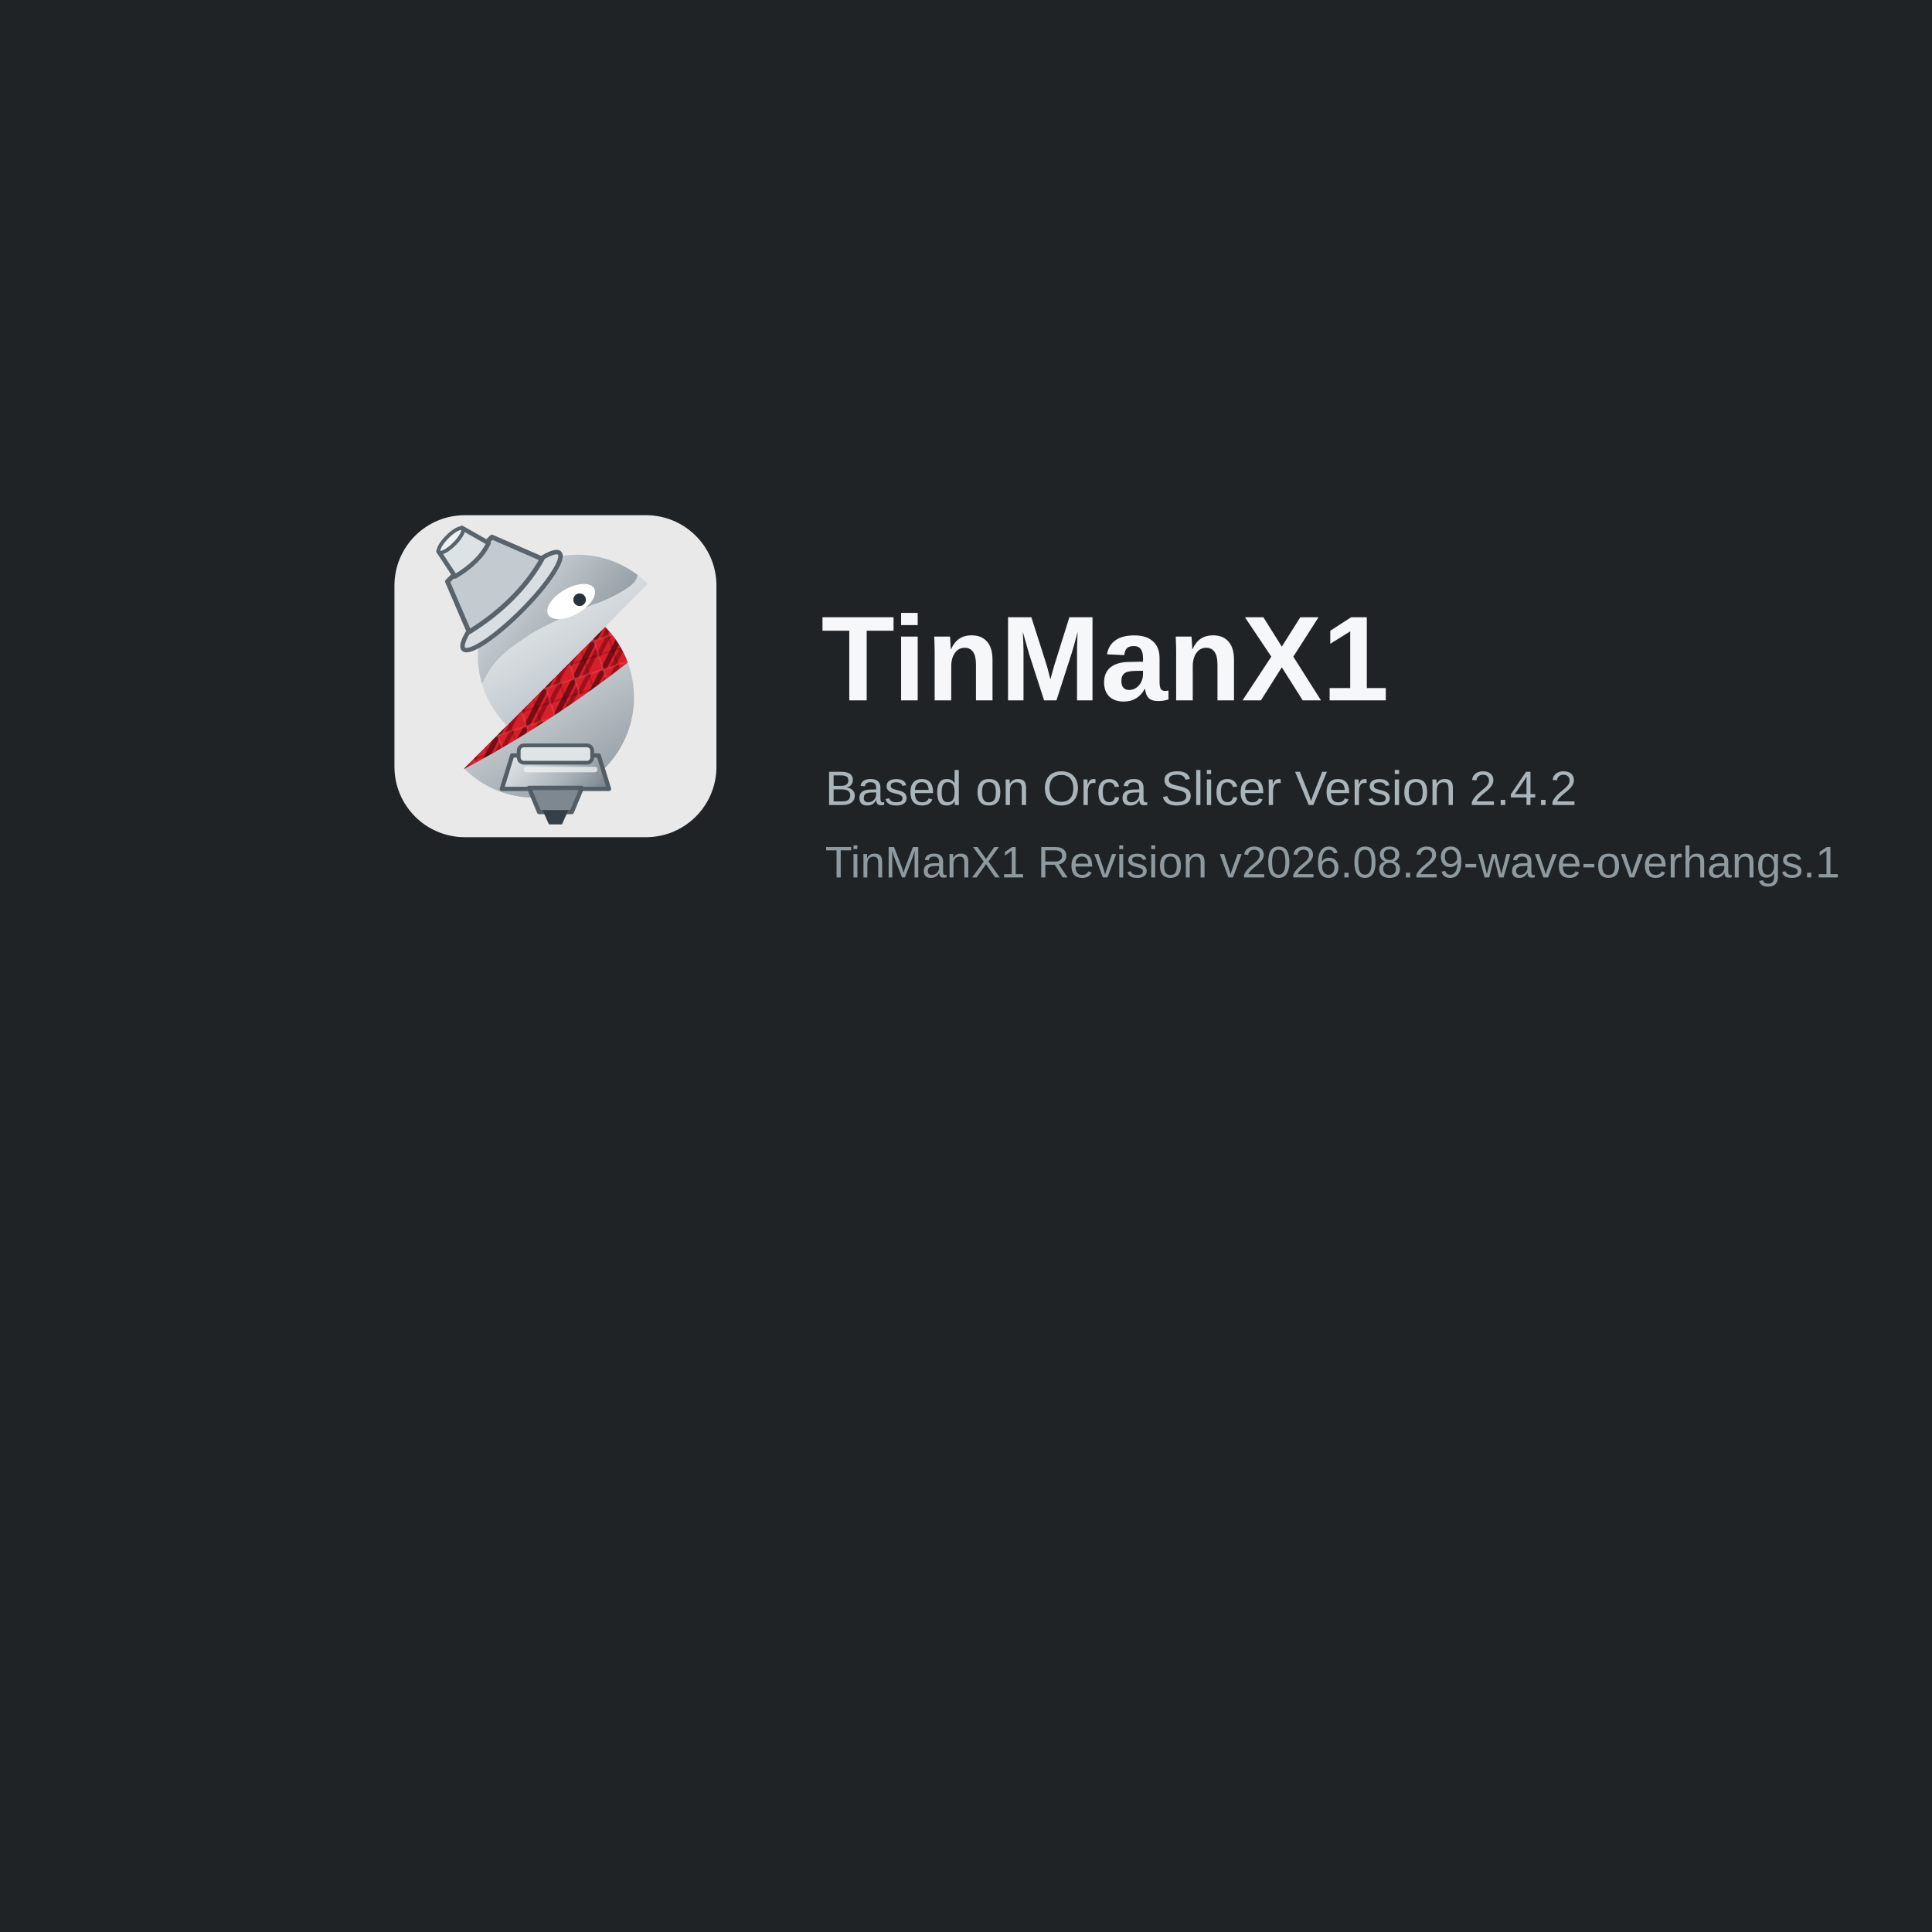
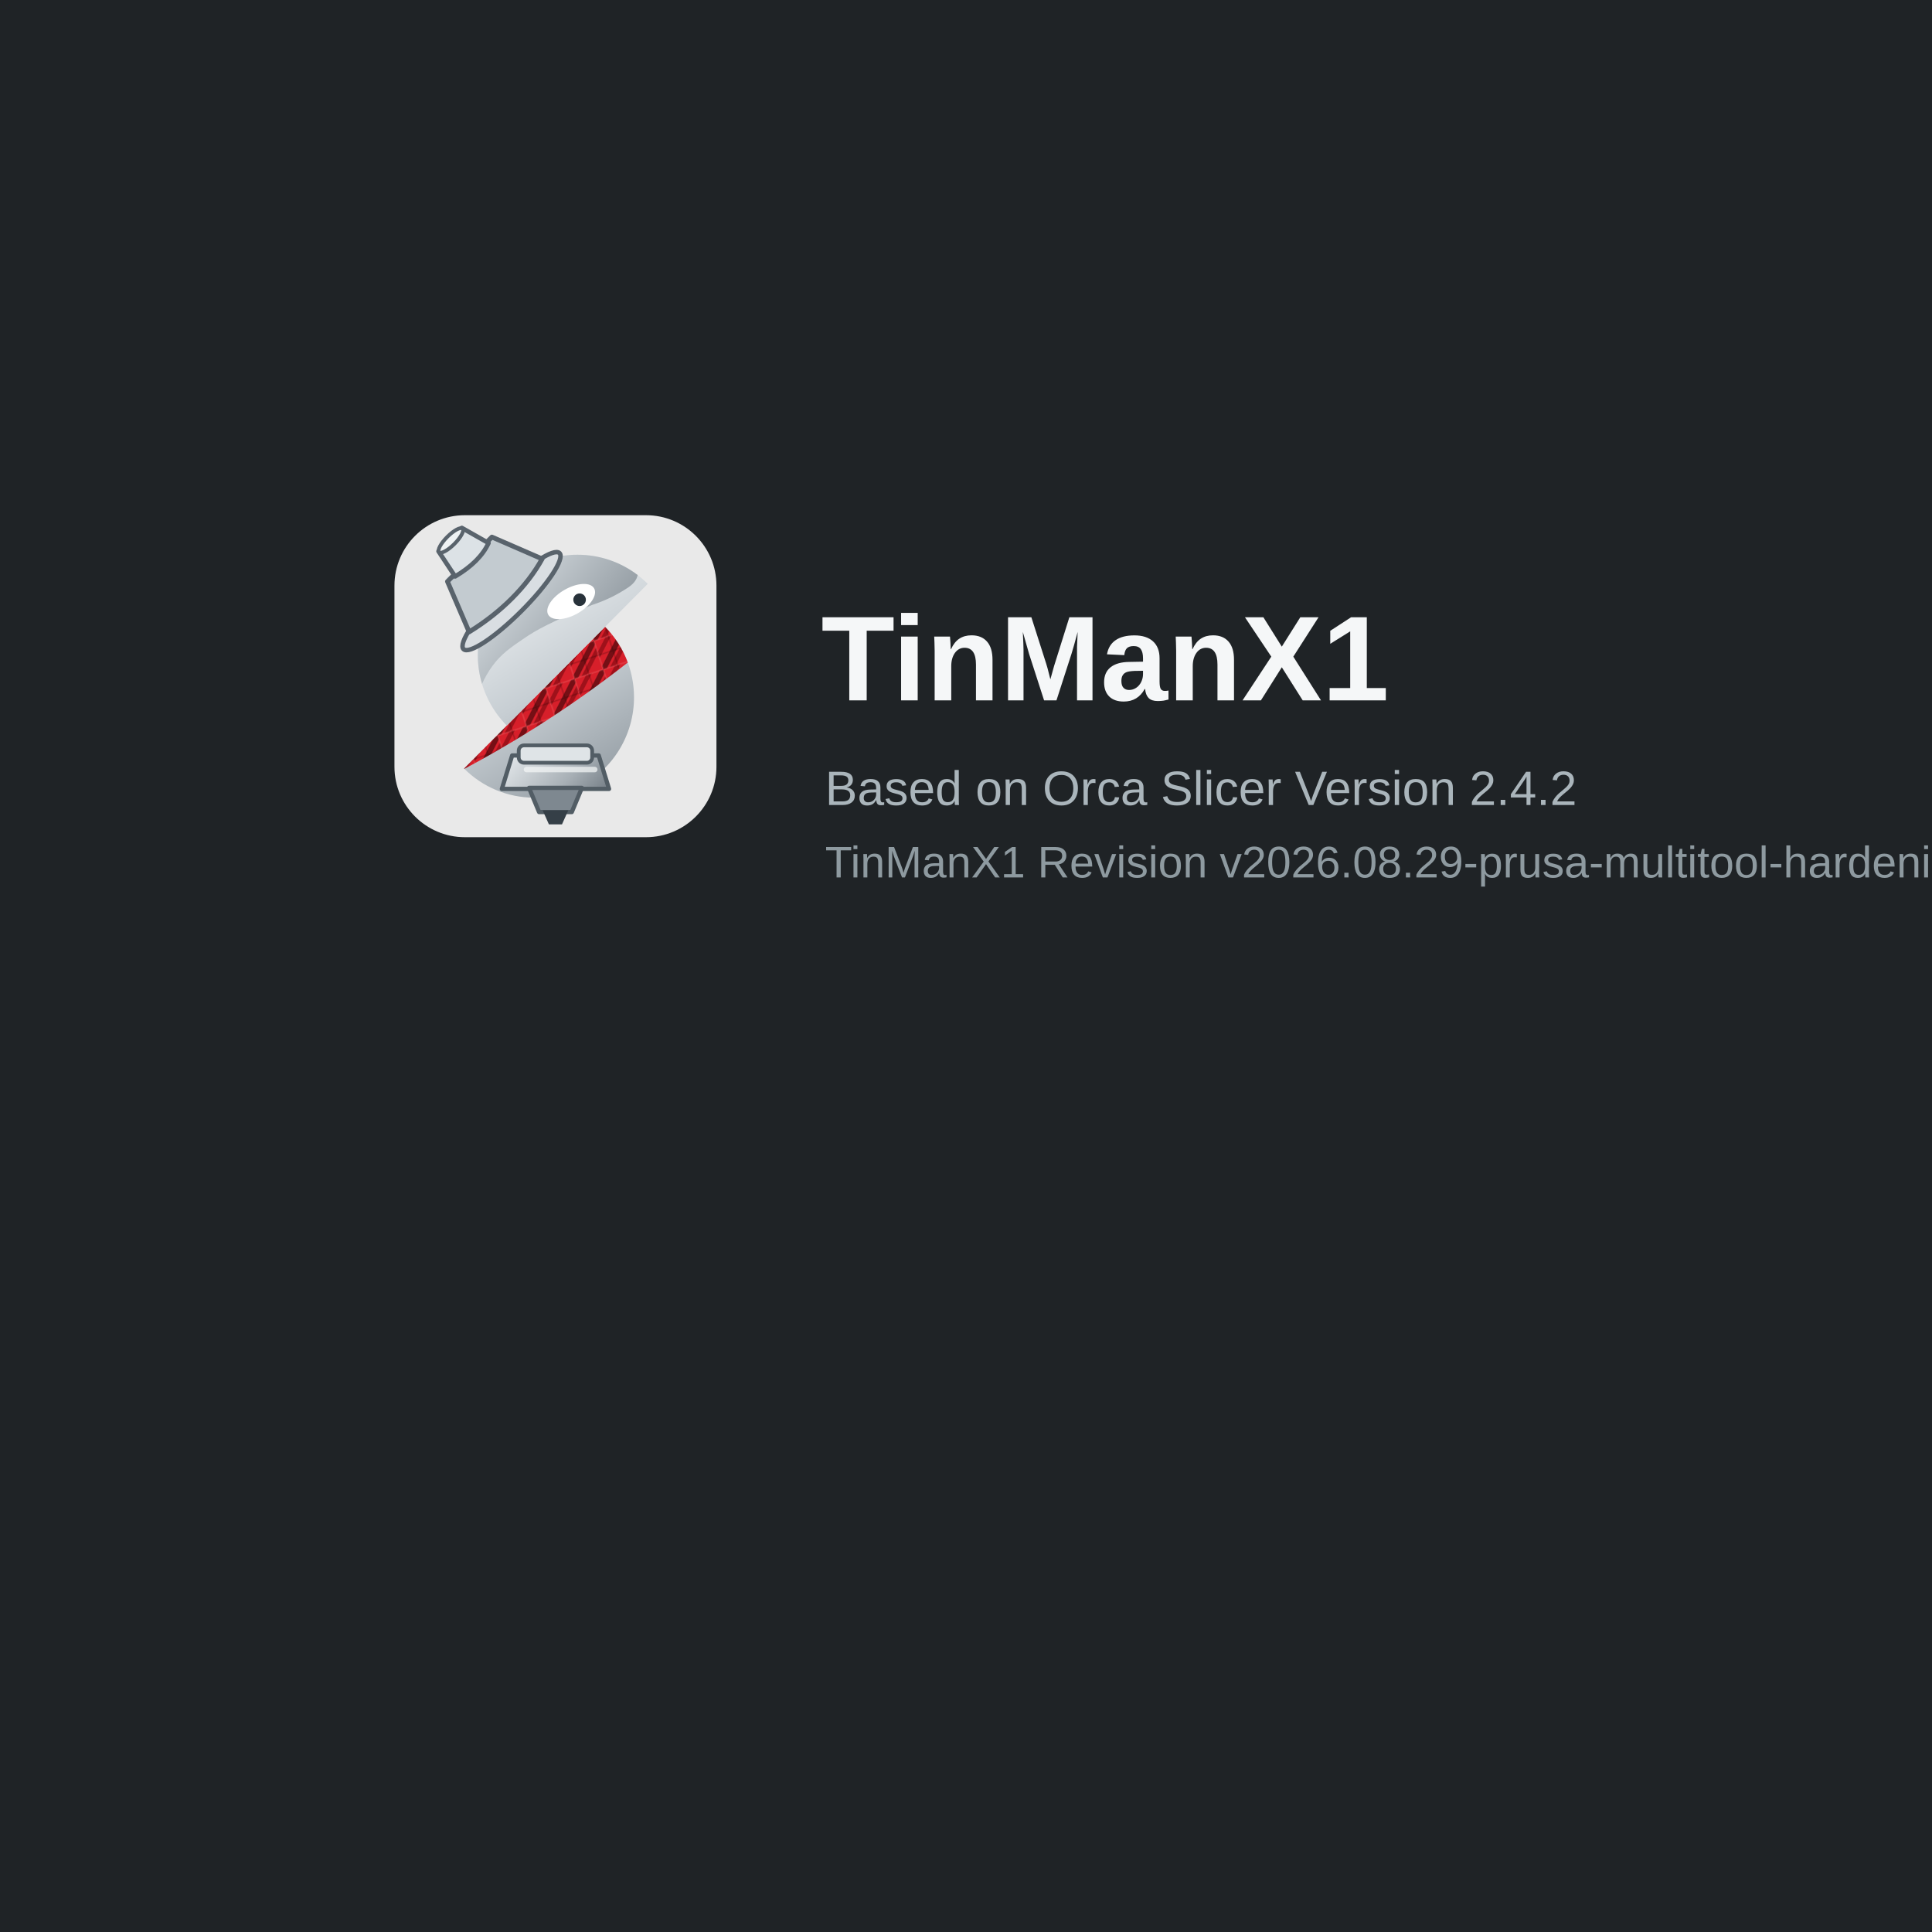
<svg xmlns="http://www.w3.org/2000/svg" width="480" height="480" viewBox="0 0 480 480">
  <defs>
    <linearGradient id="tmxSilver" x1="18" y1="8" x2="47" y2="55" gradientUnits="userSpaceOnUse">
      <stop offset="0" stop-color="#f7f9fa" />
      <stop offset=".52" stop-color="#c7ced3" />
      <stop offset="1" stop-color="#8d969d" />
    </linearGradient>
    <linearGradient id="tmxDarkSilver" x1="19" y1="10" x2="49" y2="35" gradientUnits="userSpaceOnUse">
      <stop offset="0" stop-color="#dce2e6" />
      <stop offset="1" stop-color="#6f7981" />
    </linearGradient>
    <linearGradient id="tmxNozzle" x1="24" y1="43" x2="43" y2="60" gradientUnits="userSpaceOnUse">
      <stop offset="0" stop-color="#eef2f4" />
      <stop offset=".55" stop-color="#a8b0b6" />
      <stop offset="1" stop-color="#59636c" />
    </linearGradient>
    <pattern id="tmxCarbonRed" width="6" height="6" patternUnits="userSpaceOnUse" patternTransform="rotate(-18)">
      <rect width="6" height="6" fill="#D71F2A" />
      <path d="M-2 1 1-2M0 6 6 0M5 8 8 5" fill="none" stroke="#250204" stroke-width="1.05" opacity=".55" />
      <path d="M-2 5 5-2M1 7 7 1" fill="none" stroke="#7c0810" stroke-width=".85" opacity=".62" />
      <path d="M0 0h6v6h-6z" fill="none" stroke="#f06a70" stroke-width=".35" opacity=".28" />
      <path d="M0 3h6M3 0v6" fill="none" stroke="#180102" stroke-width=".28" opacity=".22" />
    </pattern>
  </defs>
  <rect width="480" height="480" fill="#1f2326" />
  <g transform="translate(98 128)">
    <g transform="scale(1.25)">
      <rect width="64" height="64" rx="14" fill="#e9e9e9" />
      <path d="M13.84,50.354a19.7,19.7,0,0,0,13.883,5.79A19.944,19.944,0,0,0,41.858,22.182Z" fill="url(#tmxSilver)" />
      <path d="M41.858,22.181,13.84,50.354l.061.059A220.548,220.548,0,0,0,46.378,29.277a19.964,19.964,0,0,0-4.52-7.1" fill="url(#tmxCarbonRed)" />
      <path d="M36.381,7.856A19.943,19.943,0,0,0,22.327,41.818L50.345,13.646a19.693,19.693,0,0,0-13.964-5.79" fill="url(#tmxSilver)" />
      <path d="M36.381,7.856A19.636,19.636,0,0,0,26.04,10.782a22.742,22.742,0,0,0-5.91-.745,23.084,23.084,0,0,0-9.477,2.124.632.632,0,0,0,.129,1.191,13.52,13.52,0,0,1,8.069,5.137A20.06,20.06,0,0,0,17.41,33.534a19.873,19.873,0,0,1,2-3.488c1.819-2.5,3.743-3.8,6.585-5.723,2.093-1.416,5-3.077,13.359-6.512a28.421,28.421,0,0,0,6.12-2.821c1.4-.831,2.461-1.615,2.8-2.842.024-.086.045-.172.065-.256A19.655,19.655,0,0,0,36.381,7.856" fill="url(#tmxDarkSilver)" />
      <path d="M39.69,14.551c.727,1.285-.728,3.495-3.249,4.937s-5.154,1.569-5.88.284.727-3.495,3.248-4.937,5.154-1.569,5.881-.284" fill="#fff" />
      <circle cx="36.8" cy="16.8" r="1.25" fill="#28323a" />
      <g transform="translate(-17 1) rotate(-45 34.2 12.5) scale(1.05)">
        <ellipse cx="34.25" cy="18.4" rx="12.85" ry="2.65" fill="#d9dee2" stroke="#59636c" stroke-width=".85" />
        <path d="M28.3,7.2h11.9l3.8,9.65c-5.75,1.65-12.65,1.65-19.55,0Z" fill="#c3cbd0" stroke="#59636c" stroke-width=".9" stroke-linejoin="round" />
        <path d="M31.15,1.95h6.25l1.55,5.6c-2.45.9-5.4.9-8.95,0Z" fill="#dce2e6" stroke="#59636c" stroke-width=".85" stroke-linejoin="round" />
        <ellipse cx="34.25" cy="2.15" rx="3.15" ry=".95" fill="#eef2f4" stroke="#59636c" stroke-width=".7" />
      </g>
      <path d="M23.4,47.75h17.2l2.05,6.65H21.35Z" fill="url(#tmxNozzle)" stroke="#525d65" stroke-width=".85" stroke-linejoin="round" />
      <path d="M26.75,54.2h10.5l-2,4.8h-6.5Z" fill="#7e8890" stroke="#525d65" stroke-width=".85" stroke-linejoin="round" />
      <path d="M29.45,58.65h5.1l-1.25,2.8h-2.6Z" fill="#353f47" />
      <rect x="24.7" y="45.75" width="14.6" height="3.45" rx="1.05" fill="#dfe4e7" stroke="#525d65" stroke-width=".75" />
      <path d="M26.25,50.55h13.55" fill="none" stroke="#f4f6f7" stroke-width="1.1" stroke-linecap="round" opacity=".72" />
    </g>
    <text x="106" y="46" font-family="Arial, Helvetica, sans-serif" font-size="30" font-weight="700" fill="#f5f7f8">TinManX1</text>
    <text x="107" y="72" font-family="Arial, Helvetica, sans-serif" font-size="12" fill="#aab5bb">Based on Orca Slicer Version 2.4.2</text>
-     <text x="107" y="90" font-family="Arial, Helvetica, sans-serif" font-size="11" fill="#8e9aa0">TinManX1 Revision v2026.08.29-wave-overhangs.1</text>
+     <text x="107" y="90" font-family="Arial, Helvetica, sans-serif" font-size="11" fill="#8e9aa0">TinManX1 Revision v2026.08.29-prusa-multitool-hardening.1</text>
  </g>
</svg>
